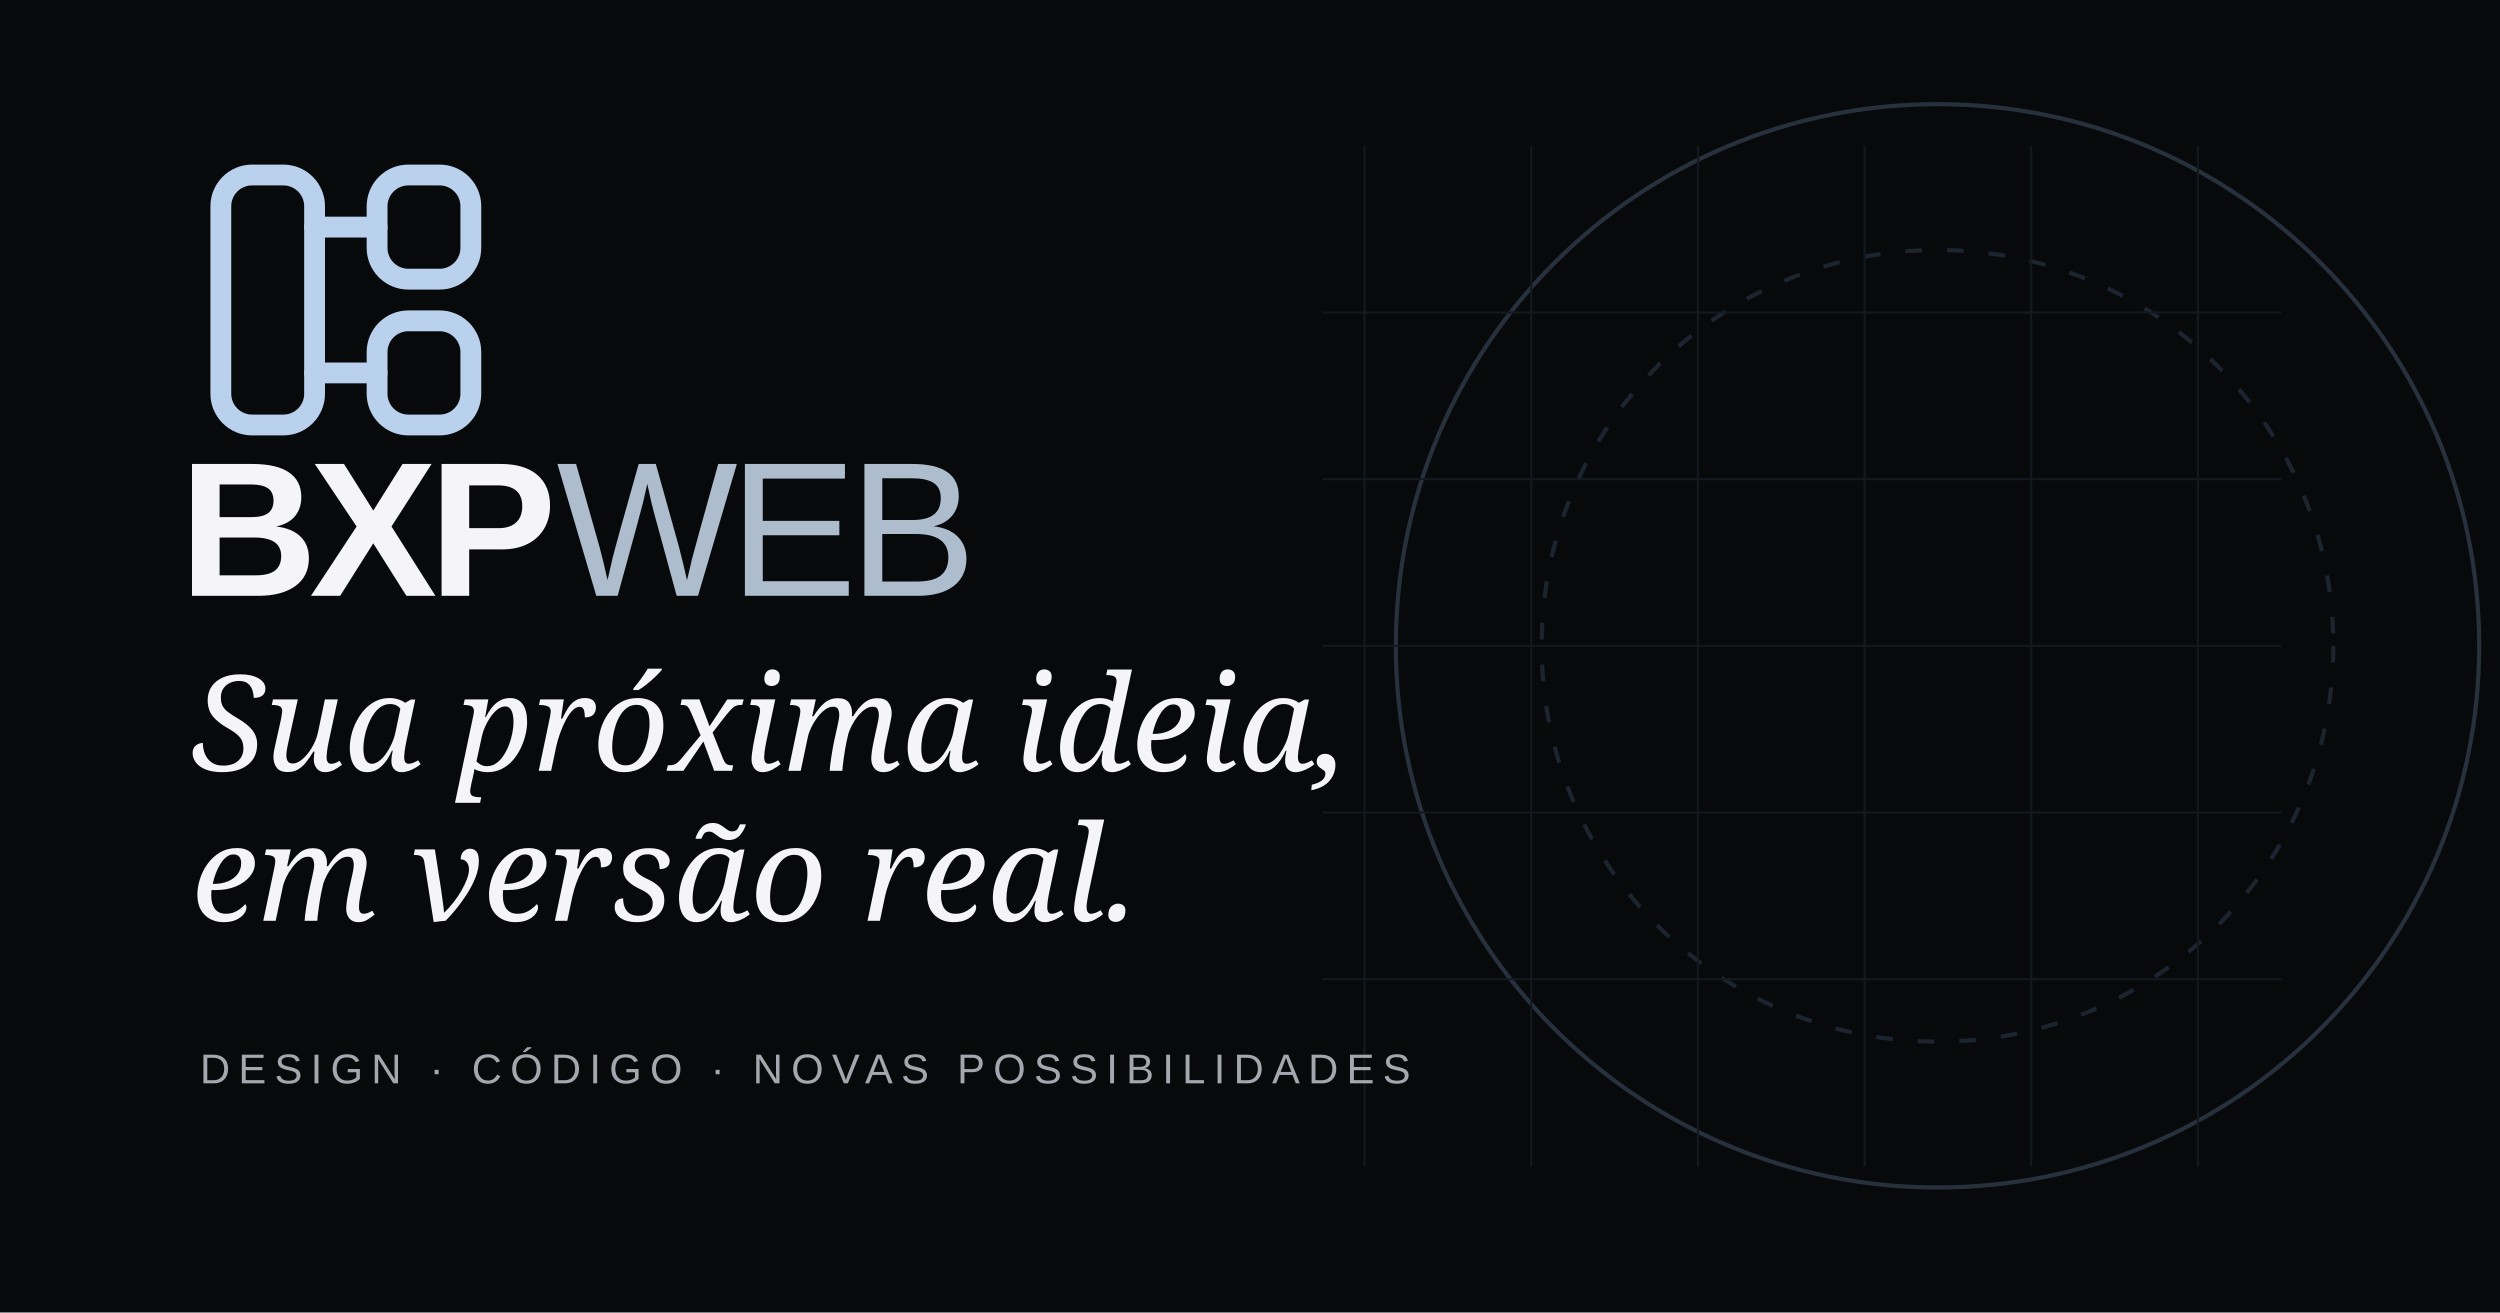
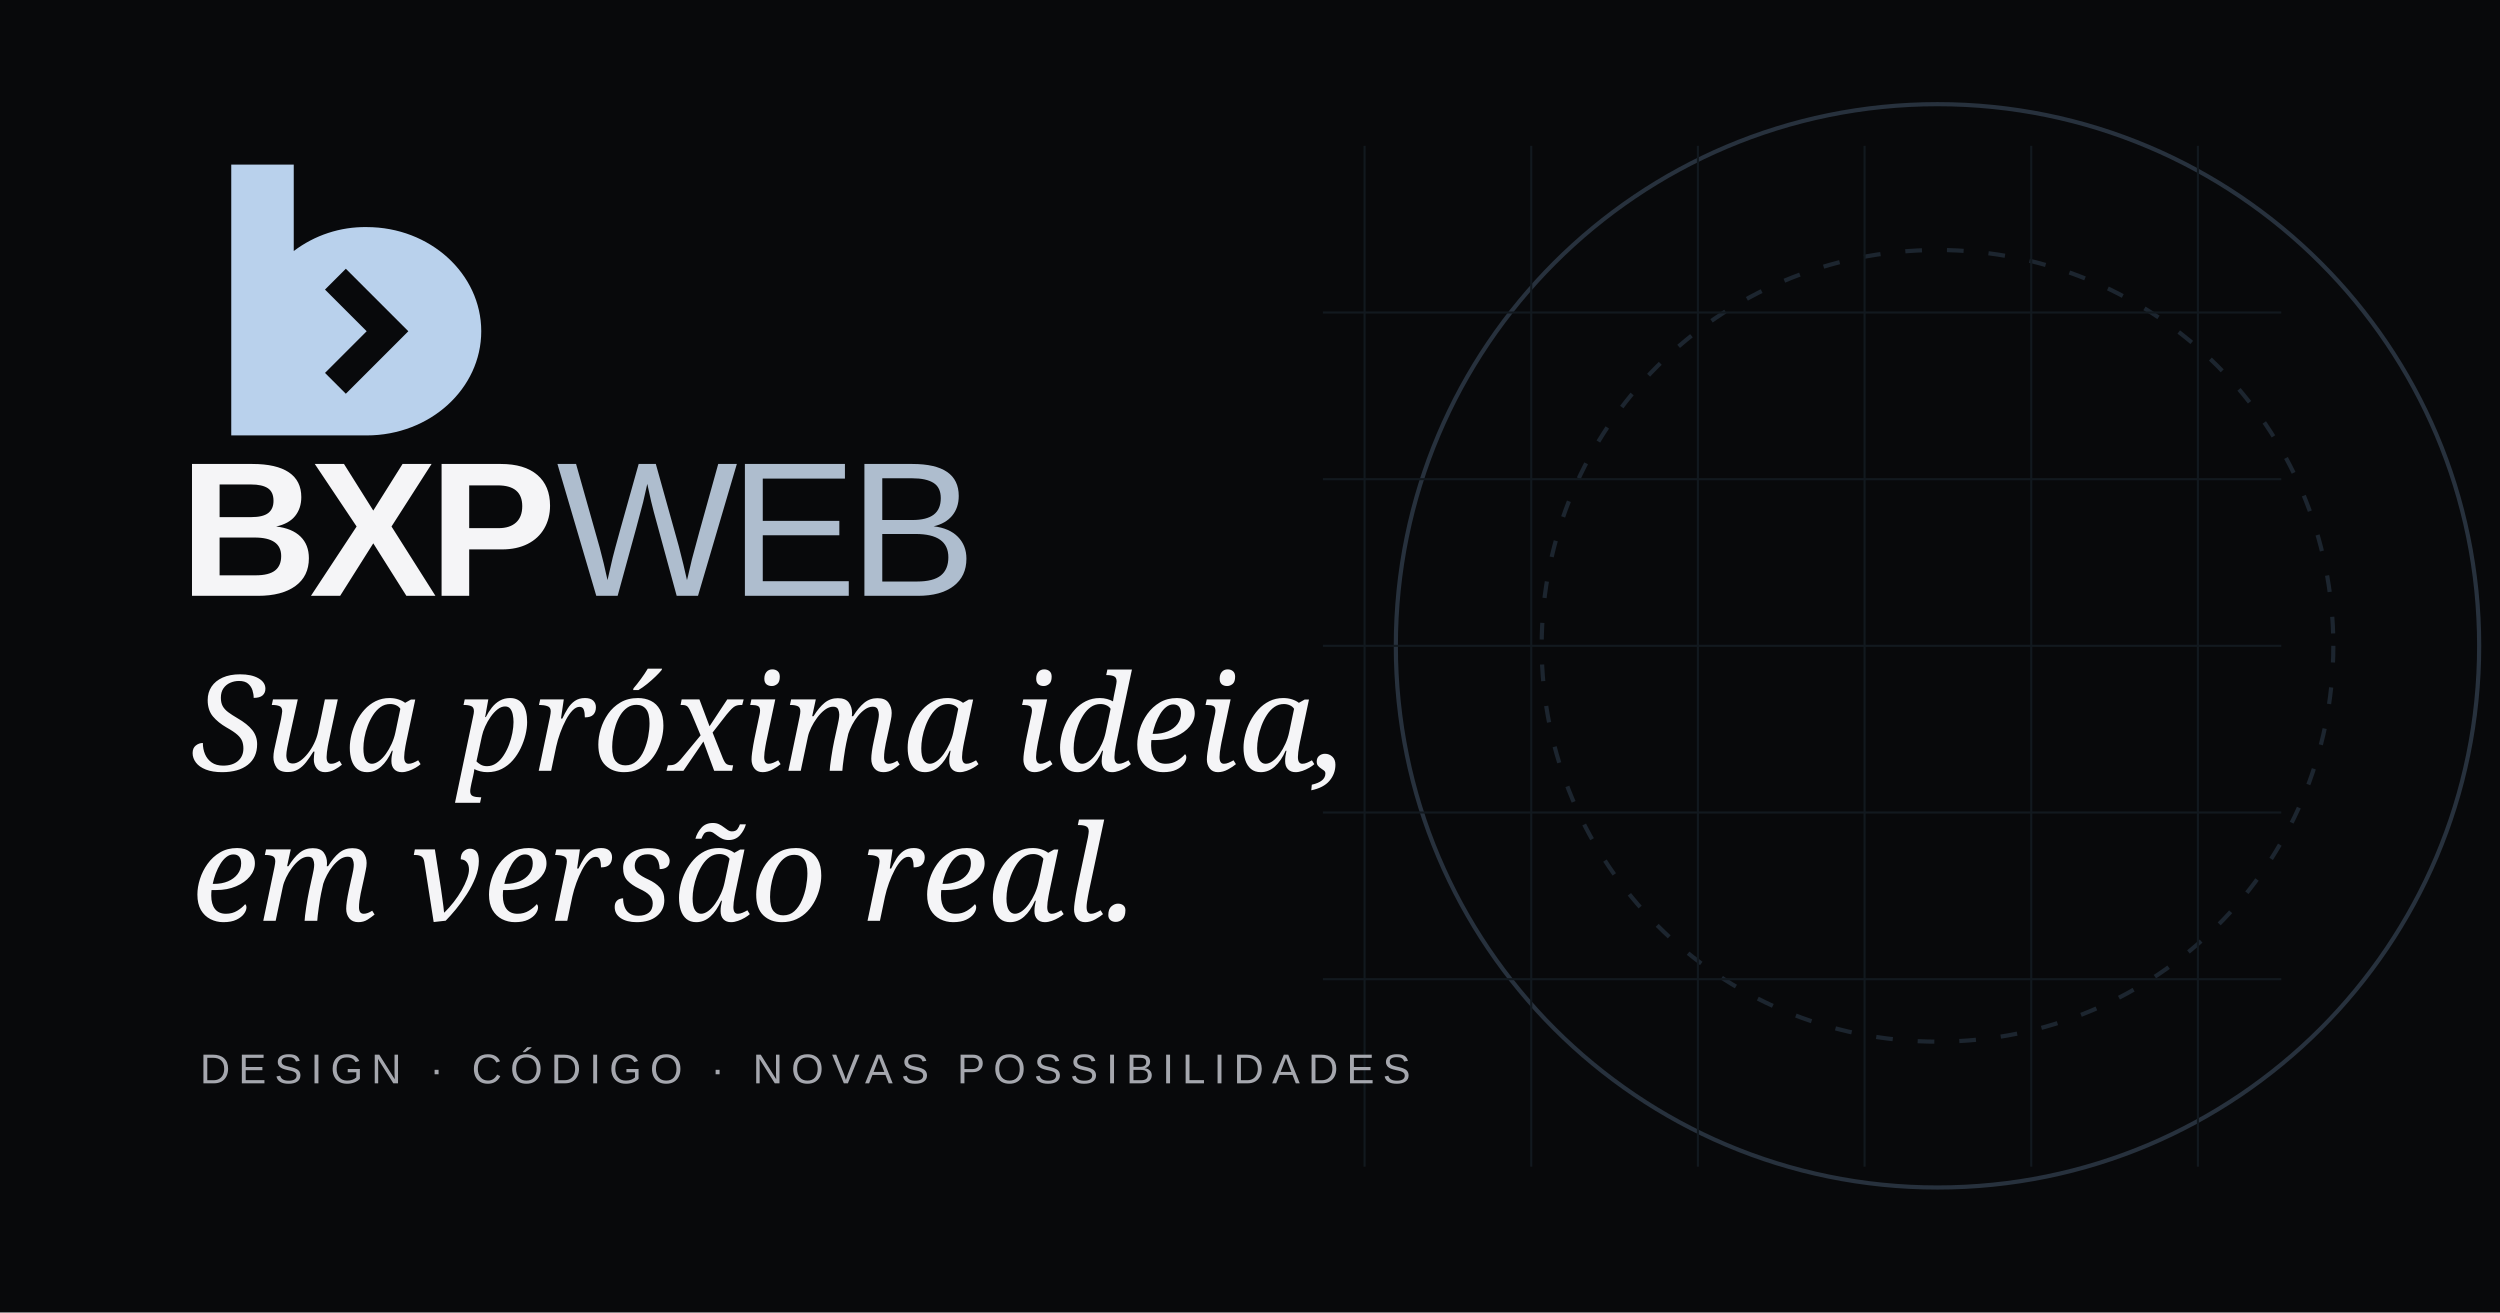
<svg xmlns="http://www.w3.org/2000/svg" width="1200" height="630" viewBox="0 0 1200 630">
  <rect width="1200" height="630" fill="#08090b" />
  <circle cx="930" cy="310" r="260" fill="none" stroke="#27313d" stroke-width="2" />
  <circle cx="930" cy="310" r="190" fill="none" stroke="#1c252f" stroke-width="2" stroke-dasharray="8 12" />
  <path d="M655 70v490M735 70v490M815 70v490M895 70v490M975 70v490M1055 70v490M635 150h460M635 230h460M635 310h460M635 390h460M635 470h460" stroke="#12191f" stroke-width="1" />
  <g transform="translate(86 64) scale(5)" color="#b9d1ec">
-     <g fill="none" stroke="currentColor" stroke-width="2" stroke-linecap="round" stroke-linejoin="round">
-       <path d="M13 9h6M13 23h6" />
-       <rect x="4" y="4" width="9" height="24" rx="3" />
-       <rect x="19" y="4" width="9" height="10" rx="3" />
-       <rect x="19" y="18" width="9" height="10" rx="3" />
-     </g>
+     <path fill="currentColor" fill-rule="evenodd" d="M5 3h6v8.3A11.3 11.3 0 0 1 18 9c6.1 0 11 4.5 11 10s-4.9 10-11 10H5V3Zm9 12 4 4-4 4 2 2 6-6-6-6-2 2Z" />
  </g>
  <text x="86" y="286" fill="#f5f5f7" font-family="Arial, sans-serif" font-size="92" font-weight="700" letter-spacing="-4">BXP<tspan fill="#aebdce" font-weight="400">WEB</tspan>
  </text>
  <text x="92" y="370" fill="#f5f5f7" font-family="Georgia, serif" font-size="64" font-style="italic">Sua próxima ideia,</text>
  <text x="92" y="442" fill="#f5f5f7" font-family="Georgia, serif" font-size="64" font-style="italic">em versão real.</text>
  <text x="96" y="520" fill="#a5a7ae" font-family="Arial, sans-serif" font-size="20" letter-spacing="4">DESIGN · CÓDIGO · NOVAS POSSIBILIDADES</text>
</svg>
